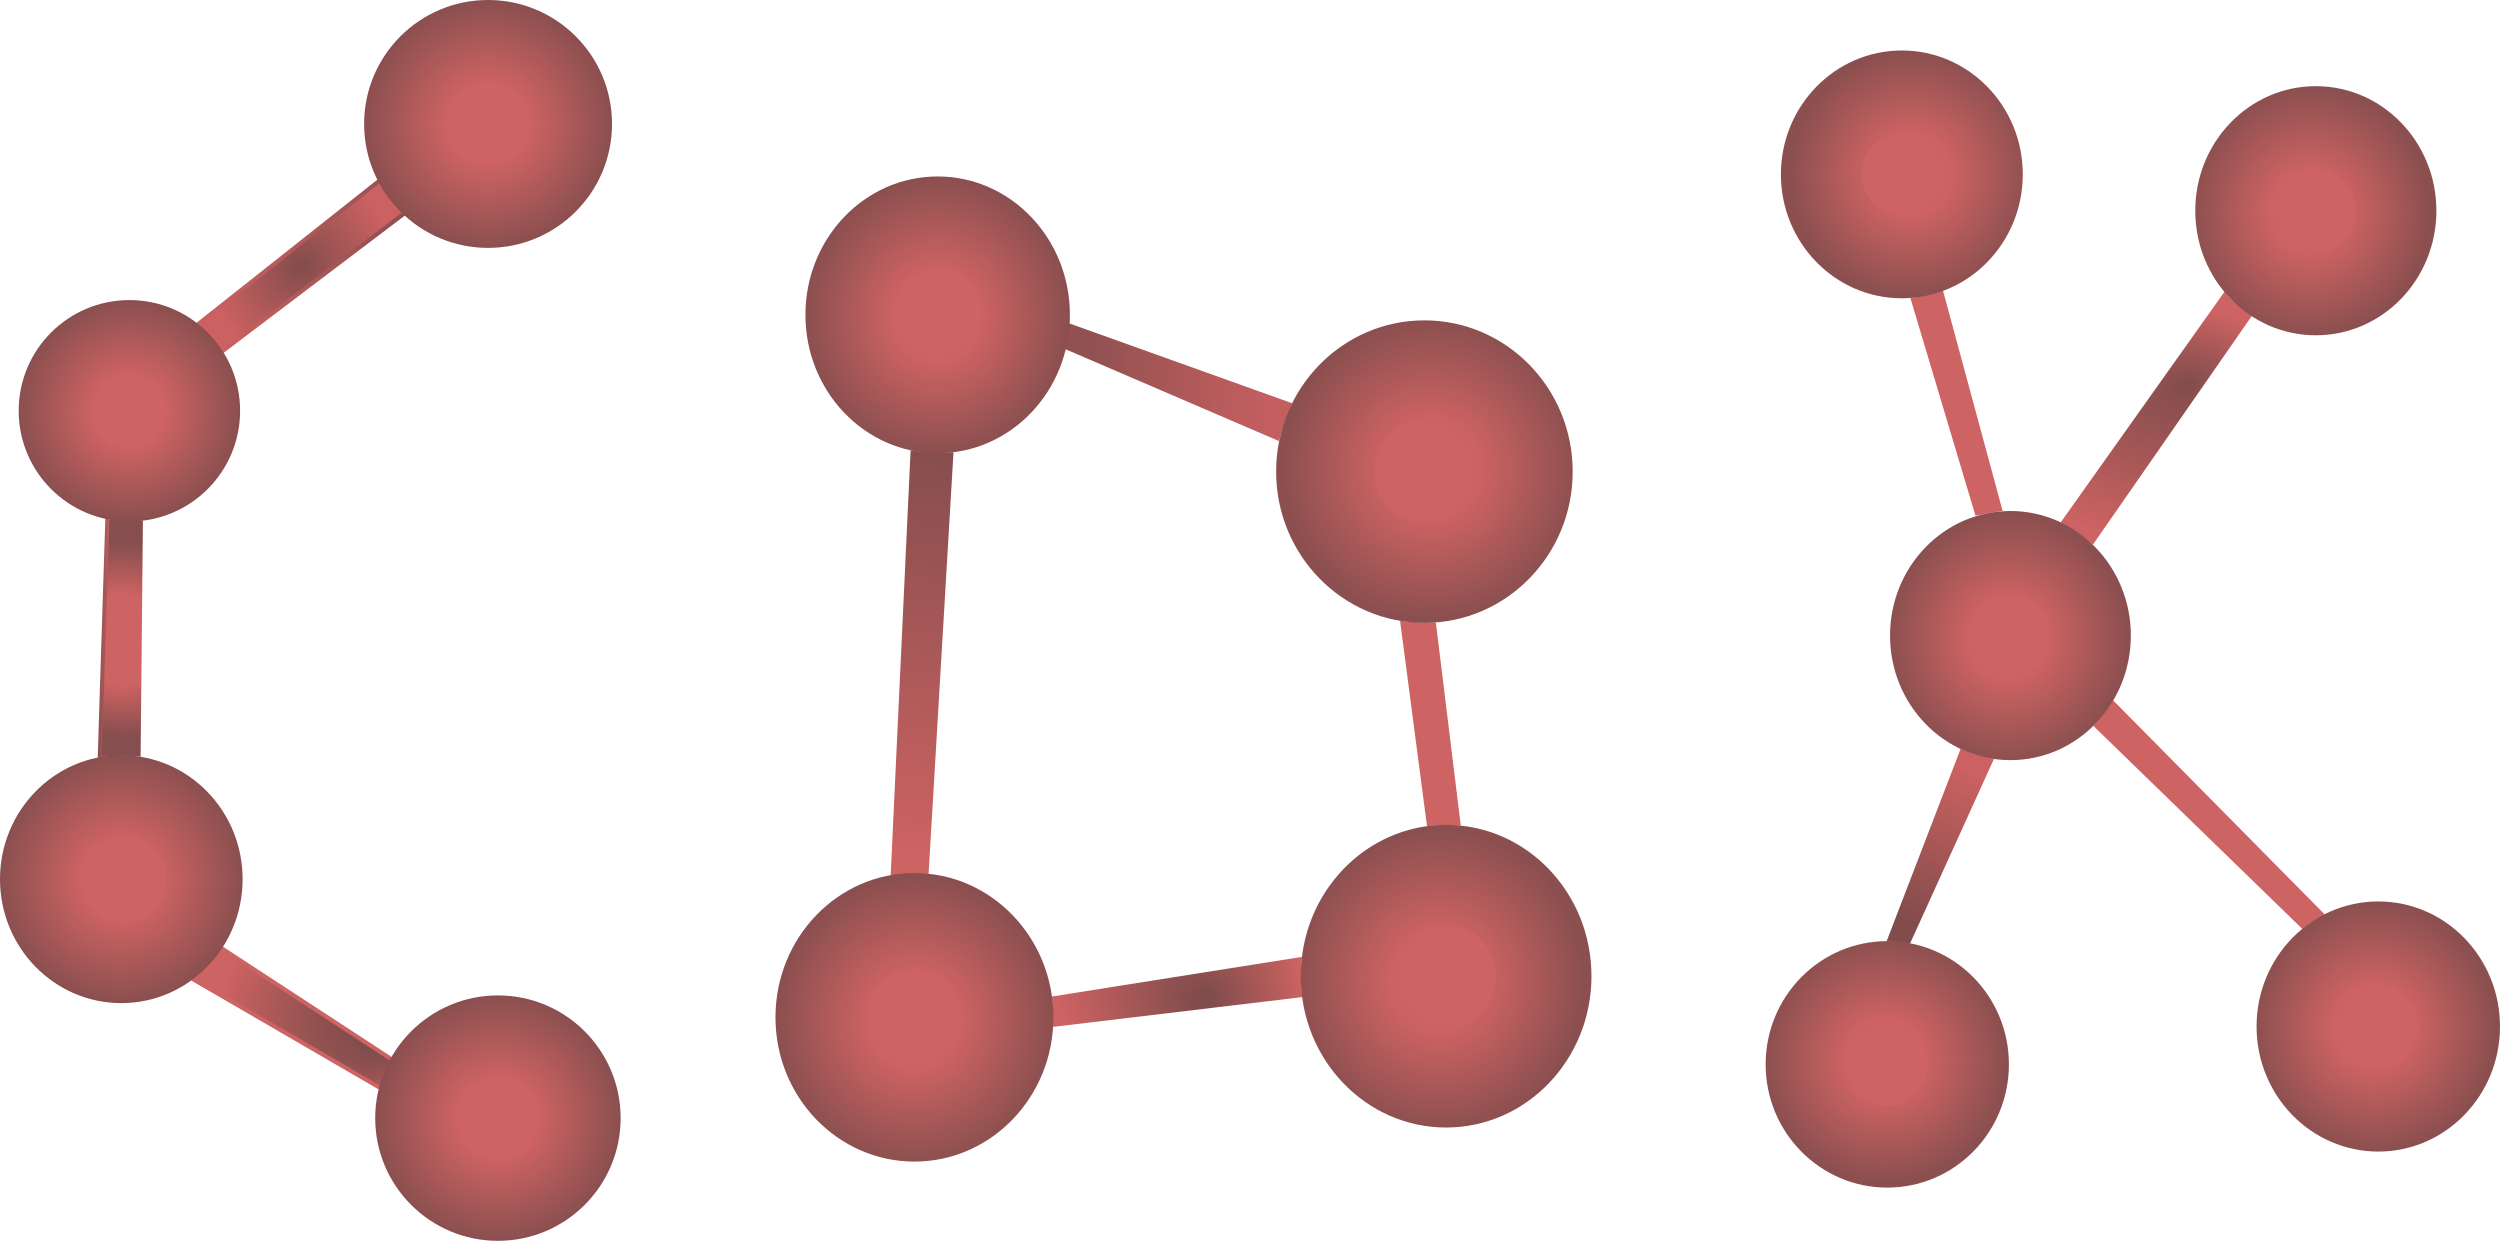
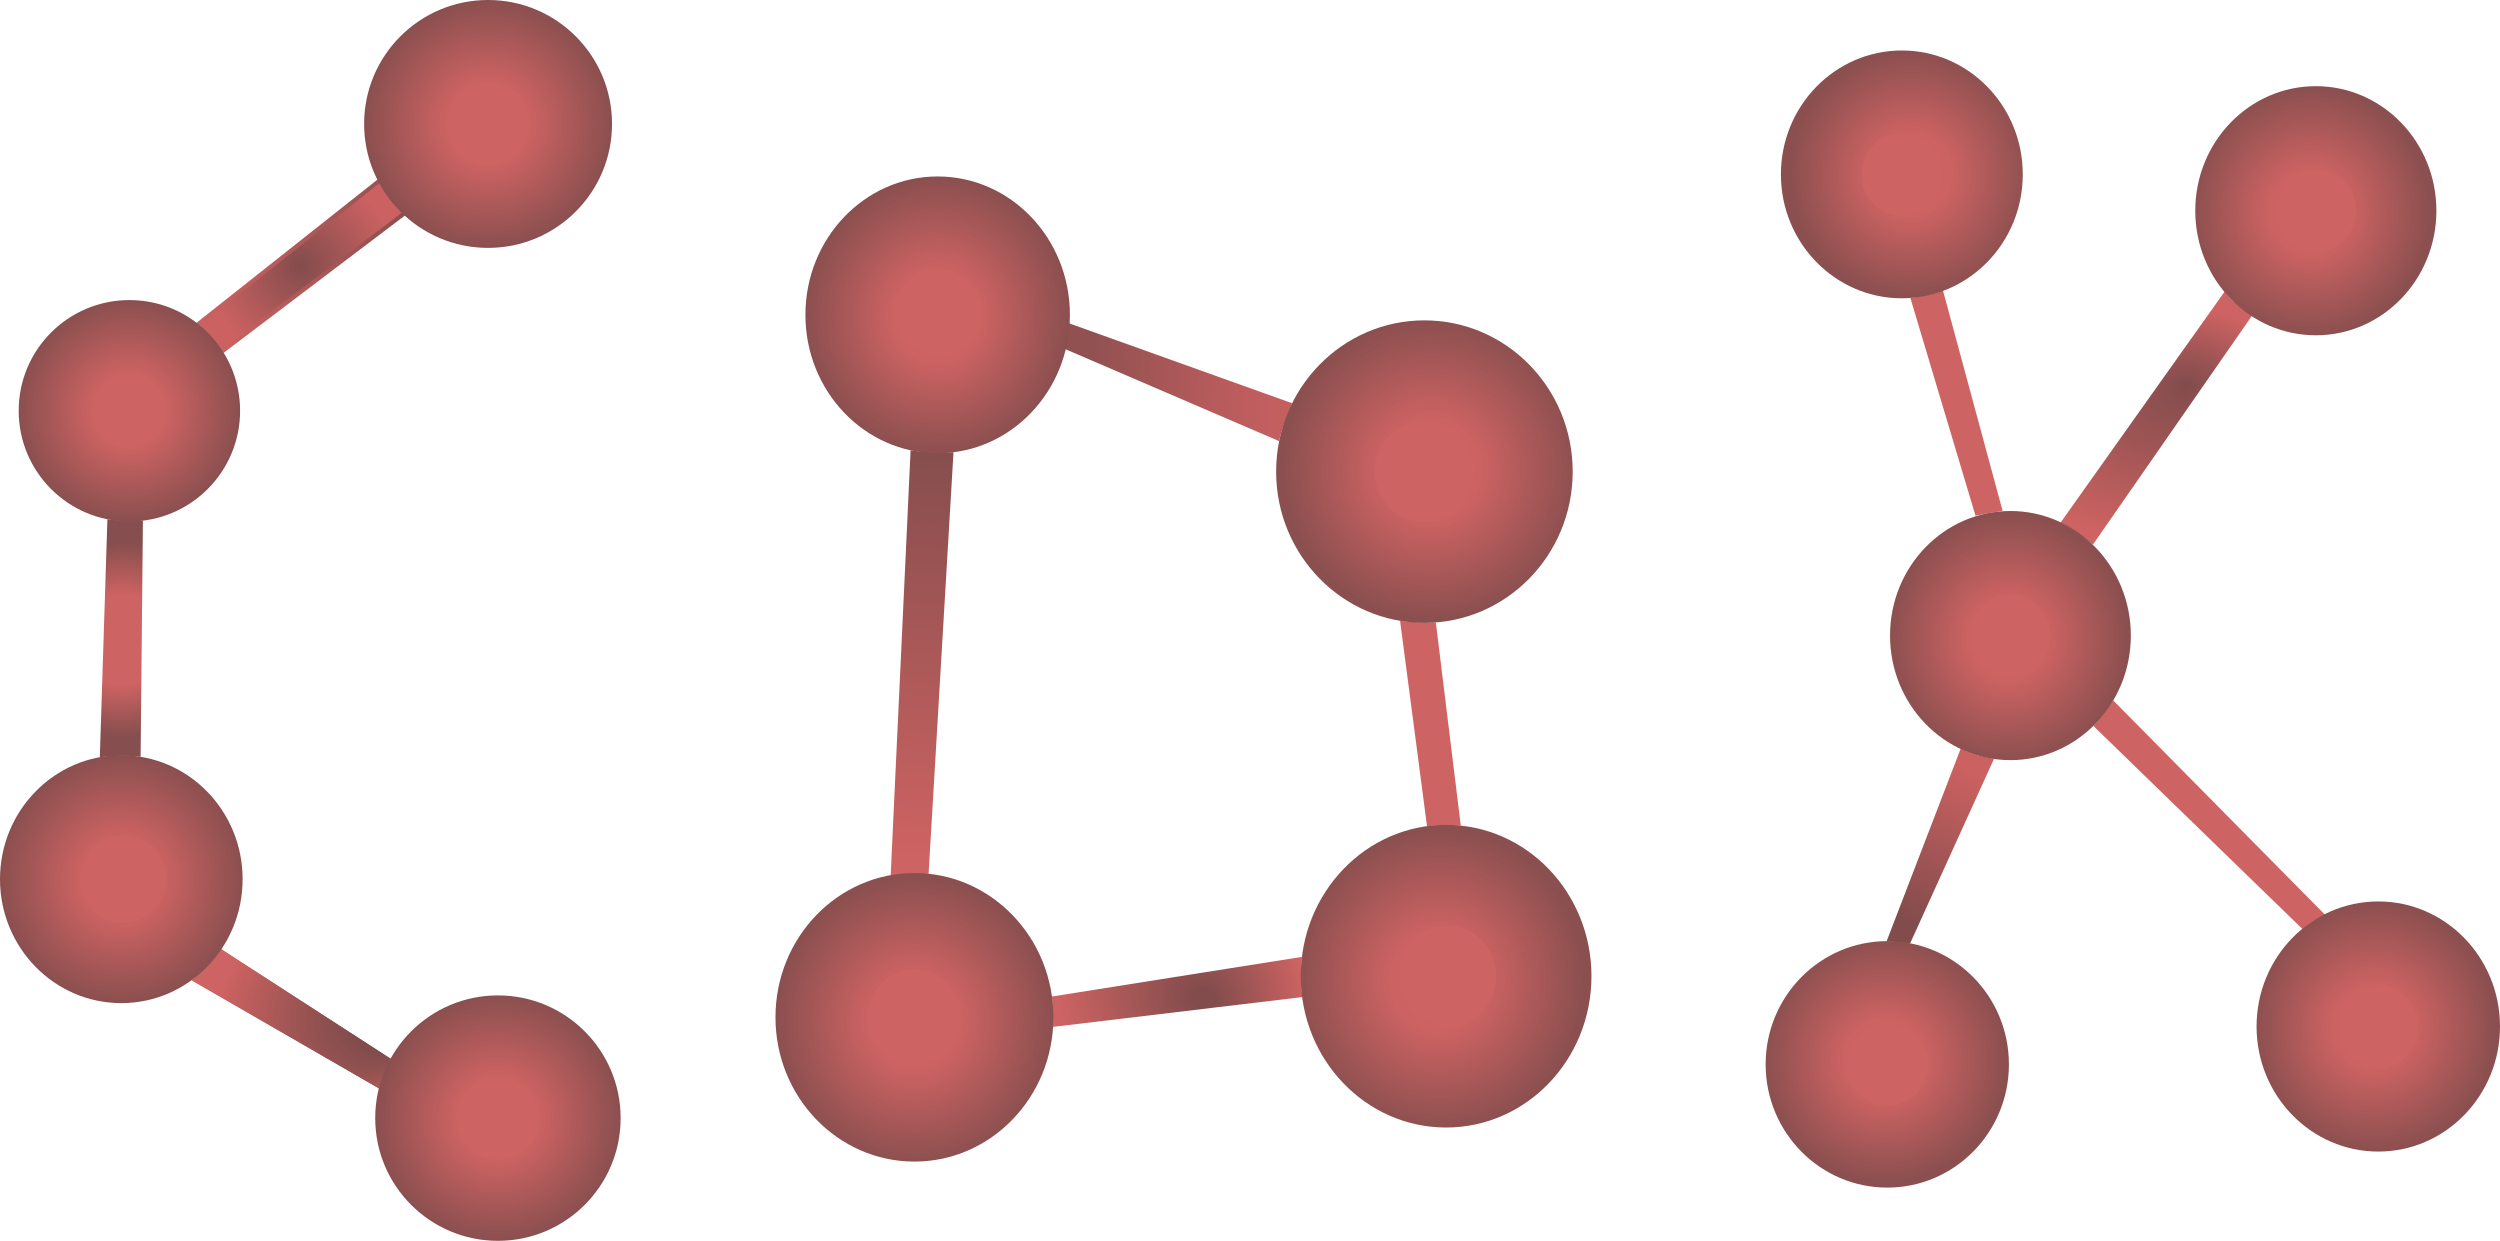
<svg xmlns="http://www.w3.org/2000/svg" width="606.11" height="300.83" viewBox="0 0 606.11 300.83">
  <defs>
    <radialGradient id="svgID0" cx="34.3" cy="322.8" r="41.69" fx="43.12" fy="322.8" gradientTransform="matrix(.69453 .2554 -.20504 .63846 328.68 25.29)" gradientUnits="userSpaceOnUse">
      <stop offset=".08" stop-color="#824c4c" />
      <stop offset="1" stop-color="#cd6362" />
    </radialGradient>
    <radialGradient id="svgID1" cx="773.11" cy="-212.85" r="52.53" fx="822.88" fy="-229.66" gradientTransform="matrix(-.17463 -.7191 .62192 -.15103 801.98 719.63)" gradientUnits="userSpaceOnUse">
      <stop offset=".15" stop-color="#894e4e" />
      <stop offset=".64" stop-color="#cd6362" />
    </radialGradient>
    <radialGradient id="svgID2" cx="1158.62" cy="257.83" r="54.73" fx="1141.3" fy="268.48" gradientTransform="matrix(-.6851 .27972 -.21168 -.51845 1369.01 -86.92)" gradientUnits="userSpaceOnUse">
      <stop offset="0" stop-color="#824c4c" />
      <stop offset=".38" stop-color="#a15555" />
      <stop offset=".85" stop-color="#cd6362" />
    </radialGradient>
    <radialGradient id="svgID3" cx="73.02" cy="64.53" r="22.92" fx="73.02" fy="64.53" gradientUnits="userSpaceOnUse">
      <stop offset="0" stop-color="#834c4c" />
      <stop offset="1" stop-color="#cc6161" />
    </radialGradient>
    <radialGradient id="svgID4" cx="-335.66" cy="-49.33" r="23.52" fx="-335.66" fy="-49.33" gradientTransform="rotate(128.98 -201.751 140.067)" gradientUnits="userSpaceOnUse">
      <stop offset=".47" stop-color="#cd6362" />
      <stop offset="1" stop-color="#864e4e" />
    </radialGradient>
    <radialGradient id="svgID5" cx="73.68" cy="247.12" r="29.64" fx="100.43" fy="247.12" gradientUnits="userSpaceOnUse">
      <stop offset=".27" stop-color="#814c4c" />
      <stop offset=".45" stop-color="#955251" />
      <stop offset=".81" stop-color="#c86160" />
      <stop offset=".84" stop-color="#cd6362" />
    </radialGradient>
    <radialGradient id="svgID6" cx="118.33" cy="30.05" r="30.05" fx="118.33" fy="30.05" gradientUnits="userSpaceOnUse">
      <stop offset=".34" stop-color="#cc6262" />
      <stop offset="1" stop-color="#8b4f4f" />
    </radialGradient>
    <radialGradient id="svgID7" cx="31.37" cy="99.59" r="26.84" fx="31.37" fy="99.59" href="#svgID6" />
    <radialGradient id="svgID8" cx="35.99" cy="213.15" r="30.05" fx="35.99" fy="213.15" gradientTransform="matrix(.98 0 0 1 -5.81 0)" href="#svgID6" />
    <radialGradient id="svgID9" cx="120.72" cy="271.08" r="29.75" fx="120.72" fy="271.08" href="#svgID6" />
    <radialGradient id="svgIDa" cx="345.74" cy="114.51" r="36.49" fx="345.74" fy="114.51" gradientTransform="matrix(.99 0 0 1 4.65 -.73)" href="#svgID6" />
    <radialGradient id="svgIDb" cx="231.23" cy="74.28" r="33.04" fx="231.23" fy="74.28" gradientTransform="matrix(.97 0 0 1.02 2.98 .9)" href="#svgID6" />
    <radialGradient id="svgIDc" cx="224.26" cy="246.76" r="34.75" fx="224.26" fy="246.76" gradientTransform="matrix(.97 0 0 1.01 4.28 -1.72)" href="#svgID6" />
    <radialGradient id="svgIDd" cx="350.93" cy="238.2" r="35.78" fx="350.93" fy="238.2" gradientTransform="matrix(.98 0 0 1.03 5.01 -7.6)" href="#svgID6" />
    <radialGradient id="svgIDe" cx="462.21" cy="257.43" r="29.45" fx="462.21" fy="257.43" gradientTransform="matrix(1 0 0 1.01 -5.2 -3.09)" href="#svgID6" />
    <radialGradient id="svgIDf" cx="583.8" cy="250.65" r="29.45" fx="583.8" fy="250.65" gradientTransform="matrix(1 0 0 1.03 -8.27 -9.18)" href="#svgID6" />
    <radialGradient id="svgIDg" cx="491.31" cy="157.67" r="29.45" fx="491.31" fy="157.67" gradientTransform="matrix(.99 0 0 1.03 .5 -7.59)" href="#svgID6" />
    <radialGradient id="svgIDh" cx="465.31" cy="48.87" r="29.45" fx="465.31" fy="48.87" gradientTransform="matrix(1 0 0 1.02 -2.05 -7.57)" href="#svgID6" />
    <radialGradient id="svgIDi" cx="566.47" cy="57.23" r="29.45" fx="566.47" fy="57.23" gradientTransform="matrix(.99 0 0 1.03 -.75 -7.6)" href="#svgID6" />
    <linearGradient id="svgIDj" x1="-113.88" x2="-32.92" y1="475.81" y2="414.68" gradientTransform="matrix(.65256 -.73114 .70875 .63259 -45.19 -177.49)" gradientUnits="userSpaceOnUse">
      <stop offset="0" stop-color="#cd6362" />
      <stop offset=".83" stop-color="#925151" />
      <stop offset="1" stop-color="#864e4e" />
    </linearGradient>
    <linearGradient id="svgIDk" x1="61.9" x2="107.94" y1="476.26" y2="428.33" gradientTransform="matrix(.45508 .58353 -.50467 .39358 476.38 -133.9)" gradientUnits="userSpaceOnUse">
      <stop offset="0" stop-color="#915151" />
      <stop offset=".64" stop-color="#b55a5b" />
      <stop offset="1" stop-color="#c45f60" />
    </linearGradient>
    <linearGradient id="svgIDl" x1="270.16" x2="317.73" y1="459.81" y2="423.01" gradientTransform="matrix(.35786 -.64772 .56019 .3095 -4.9 227.3)" gradientUnits="userSpaceOnUse">
      <stop offset="0" stop-color="#cd6362" />
      <stop offset="1" stop-color="#cd6362" />
    </linearGradient>
    <linearGradient id="svgIDm" x1="260.5" x2="319.82" y1="-90.91" y2="-128.62" gradientTransform="matrix(.64406 -.3644 .31515 .55703 320.11 367.24)" gradientUnits="userSpaceOnUse">
      <stop offset="0" stop-color="#834c4c" />
      <stop offset=".79" stop-color="#cc6161" />
    </linearGradient>
    <linearGradient id="svgIDn" x1="47.49" x2="92.25" y1="61.31" y2="61.31" gradientUnits="userSpaceOnUse">
      <stop offset="0" stop-color="#cc6161" />
      <stop offset="1" stop-color="#9b5353" />
    </linearGradient>
    <linearGradient id="svgIDo" x1="53.53" x2="98.29" y1="68.49" y2="68.49" gradientUnits="userSpaceOnUse">
      <stop offset="0" stop-color="#cc6161" />
      <stop offset="1" stop-color="#8b4f4f" />
    </linearGradient>
    <linearGradient id="svgIDp" x1="23.69" x2="26.54" y1="154.68" y2="154.68" gradientUnits="userSpaceOnUse">
      <stop offset="0" stop-color="#8a4f4f" />
      <stop offset="1" stop-color="#bd5d5d" />
    </linearGradient>
    <linearGradient id="svgIDq" x1="46.46" x2="92.58" y1="246.98" y2="246.98" gradientUnits="userSpaceOnUse">
      <stop offset="0" stop-color="#cd6362" />
      <stop offset=".27" stop-color="#b85c5c" />
      <stop offset=".82" stop-color="#854d4d" />
      <stop offset=".86" stop-color="#814c4c" />
    </linearGradient>
    <linearGradient id="svgIDr" x1="53.24" x2="95.23" y1="243.3" y2="243.3" gradientUnits="userSpaceOnUse">
      <stop offset="0" stop-color="#cd6362" />
      <stop offset="1" stop-color="#cd6362" />
    </linearGradient>
    <linearGradient id="svgIDs" x1="46.28" x2="92.41" y1="250.5" y2="250.5" href="#svgIDl" />
-     <style>.cls-6{stroke-width:0px}.cls-6{fill:#cd6362}</style>
+     <style>.cls-6{stroke-width:0;fill:#cd6362}</style>
  </defs>
  <path fill="url(#svgIDj)" stroke-width="0" d="m231.17 109.65-6.04 102.2s-7.95.33-9.19.33l4.83-102.99c3.88.55 5.7.56 10.39.46Z" />
  <path fill="url(#svgIDk)" stroke-width="0" d="m310.12 106.95-51.91-22.33s.66-3.43.9-6.26l54.15 19.4c-1.77 4.61-2.4 5.73-3.15 9.19Z" />
  <path fill="url(#svgIDl)" stroke-width="0" d="m348.11 150.9 6.05 49.27s-5.66-.12-8.19.13l-6.53-49.78c3.02.31 5.9.49 8.66.38Z" />
  <path fill="url(#svgID0)" stroke-width="0" d="m315.71 241.74-60.4 7.22s.07-3.93-.28-7.36l60.61-9.61c-.38 4.22-.19 5.68.07 9.75" />
  <path fill="url(#svgIDm)" stroke-width="0" d="m483.42 184-20.34 44.76s-4.53-.58-5.73-.44l18-46.8c3.87 1.81 5.13 1.78 8.07 2.48" />
  <path fill="url(#svgID1)" stroke-width="0" d="m512.32 169.8 51.37 51.98s-3.21 1.43-5.42 3.51l-50.75-49.3c1.81-2.09 2.46-2.62 4.79-6.18Z" />
  <path fill="url(#svgID2)" stroke-width="0" d="m499.59 126.67 39.79-56.03s.95 2.13 6.65 5.83l-38.62 55.58c-3.04-2.48-3.98-3.23-7.82-5.37Z" />
  <path d="m471.05 70.39 14.47 53.47s-3.58.49-6.57 1.18l-15.79-52.79c4.8-.83 5.69-1.01 7.89-1.86" class="cls-6" />
  <path fill="url(#svgID3)" stroke-width="0" d="M97.98 51.9 53.99 85.22s-2.14-3.24-5.93-6.52l43.88-34.85c2.04 3.23 3.85 5.82 6.04 8.05" />
  <path fill="none" stroke="url(#svgIDn)" stroke-miterlimit="10" d="M91.94 43.84 47.8 78.77" />
  <path fill="none" stroke="url(#svgIDo)" stroke-miterlimit="10" d="M97.98 51.77 53.83 85.21" />
  <path fill="url(#svgID4)" stroke-width="0" d="m24.2 183.57 1.84-57.68s3.77.53 8.61.28l-.56 57.3c-3.39-.38-6.77-.22-9.88.1Z" />
-   <path fill="none" stroke="url(#svgIDp)" stroke-miterlimit="10" d="m26.04 125.6-1.85 58.15" />
-   <path fill="none" stroke-width="0" d="m34.64 125.9-.57 57.85" />
  <path fill="url(#svgIDq)" stroke-width="0" d="m53.53 230.07 41.2 26.63s-1.14 2.17-2.81 7.2l-45.46-26.24c2.68-2.2 5.37-4.97 7.07-7.58Z" />
  <path fill="url(#svgID5)" stroke-width="0" d="m53.53 230.07 41.2 26.63s-1.14 2.17-2.81 7.2l-45.46-26.24c2.68-2.2 5.37-4.97 7.07-7.58Z" />
-   <path fill="none" stroke="url(#svgIDr)" stroke-linecap="round" stroke-miterlimit="10" d="m53.74 229.91 40.99 26.78" />
-   <path fill="none" stroke="url(#svgIDs)" stroke-linecap="round" stroke-linejoin="round" d="m46.78 237.38 45.13 26.23" />
  <circle cx="118.33" cy="30.05" r="30.05" fill="url(#svgID6)" stroke-width="0" />
  <circle cx="118.33" cy="30.05" r="10.04" class="cls-6" />
  <circle cx="31.37" cy="99.59" r="26.84" fill="url(#svgID7)" stroke-width="0" />
  <circle cx="31.37" cy="99.59" r="8.97" class="cls-6" />
  <ellipse cx="29.41" cy="213.15" fill="url(#svgID8)" stroke-width="0" rx="29.41" ry="30.05" />
  <ellipse cx="29.96" cy="213.15" class="cls-6" rx="10.38" ry="10.6" />
  <circle cx="120.72" cy="271.08" r="29.75" fill="url(#svgID9)" stroke-width="0" />
  <circle cx="120.72" cy="271.08" r="9.94" class="cls-6" />
  <ellipse cx="345.34" cy="114.34" fill="url(#svgIDa)" stroke-width="0" rx="35.95" ry="36.67" />
  <ellipse cx="345.34" cy="114.34" class="cls-6" rx="12.01" ry="12.25" />
  <ellipse cx="227.33" cy="76.33" fill="url(#svgIDb)" stroke-width="0" rx="32.06" ry="33.55" />
  <circle cx="227.46" cy="75.82" r="10.55" class="cls-6" />
  <ellipse cx="221.7" cy="246.64" fill="url(#svgIDc)" stroke-width="0" rx="33.69" ry="34.98" />
  <ellipse cx="221.7" cy="246.64" class="cls-6" rx="11.26" ry="11.69" />
  <ellipse cx="350.6" cy="236.67" fill="url(#svgIDd)" stroke-width="0" rx="35.24" ry="36.69" />
  <ellipse cx="350.95" cy="236.67" class="cls-6" rx="11.77" ry="12.26" />
  <ellipse cx="457.56" cy="258.05" fill="url(#svgIDe)" stroke-width="0" rx="29.49" ry="29.88" />
  <ellipse cx="457.56" cy="258.05" class="cls-6" rx="9.85" ry="9.98" />
  <ellipse cx="576.6" cy="248.87" fill="url(#svgIDf)" stroke-width="0" rx="29.51" ry="30.32" />
  <ellipse cx="576.6" cy="248.87" class="cls-6" rx="9.69" ry="10.09" />
  <ellipse cx="487.42" cy="154.09" fill="url(#svgIDg)" stroke-width="0" rx="29.19" ry="30.2" />
  <ellipse cx="487.42" cy="154.09" class="cls-6" rx="9.69" ry="10.09" />
  <ellipse cx="461.09" cy="42.28" fill="url(#svgIDh)" stroke-width="0" rx="29.32" ry="30.04" />
  <ellipse cx="461.09" cy="42.28" class="cls-6" rx="9.79" ry="10.04" />
  <ellipse cx="561.46" cy="51.09" fill="url(#svgIDi)" stroke-width="0" rx="29.23" ry="30.2" />
  <ellipse cx="561.46" cy="51.09" class="cls-6" rx="9.69" ry="10.09" />
</svg>
